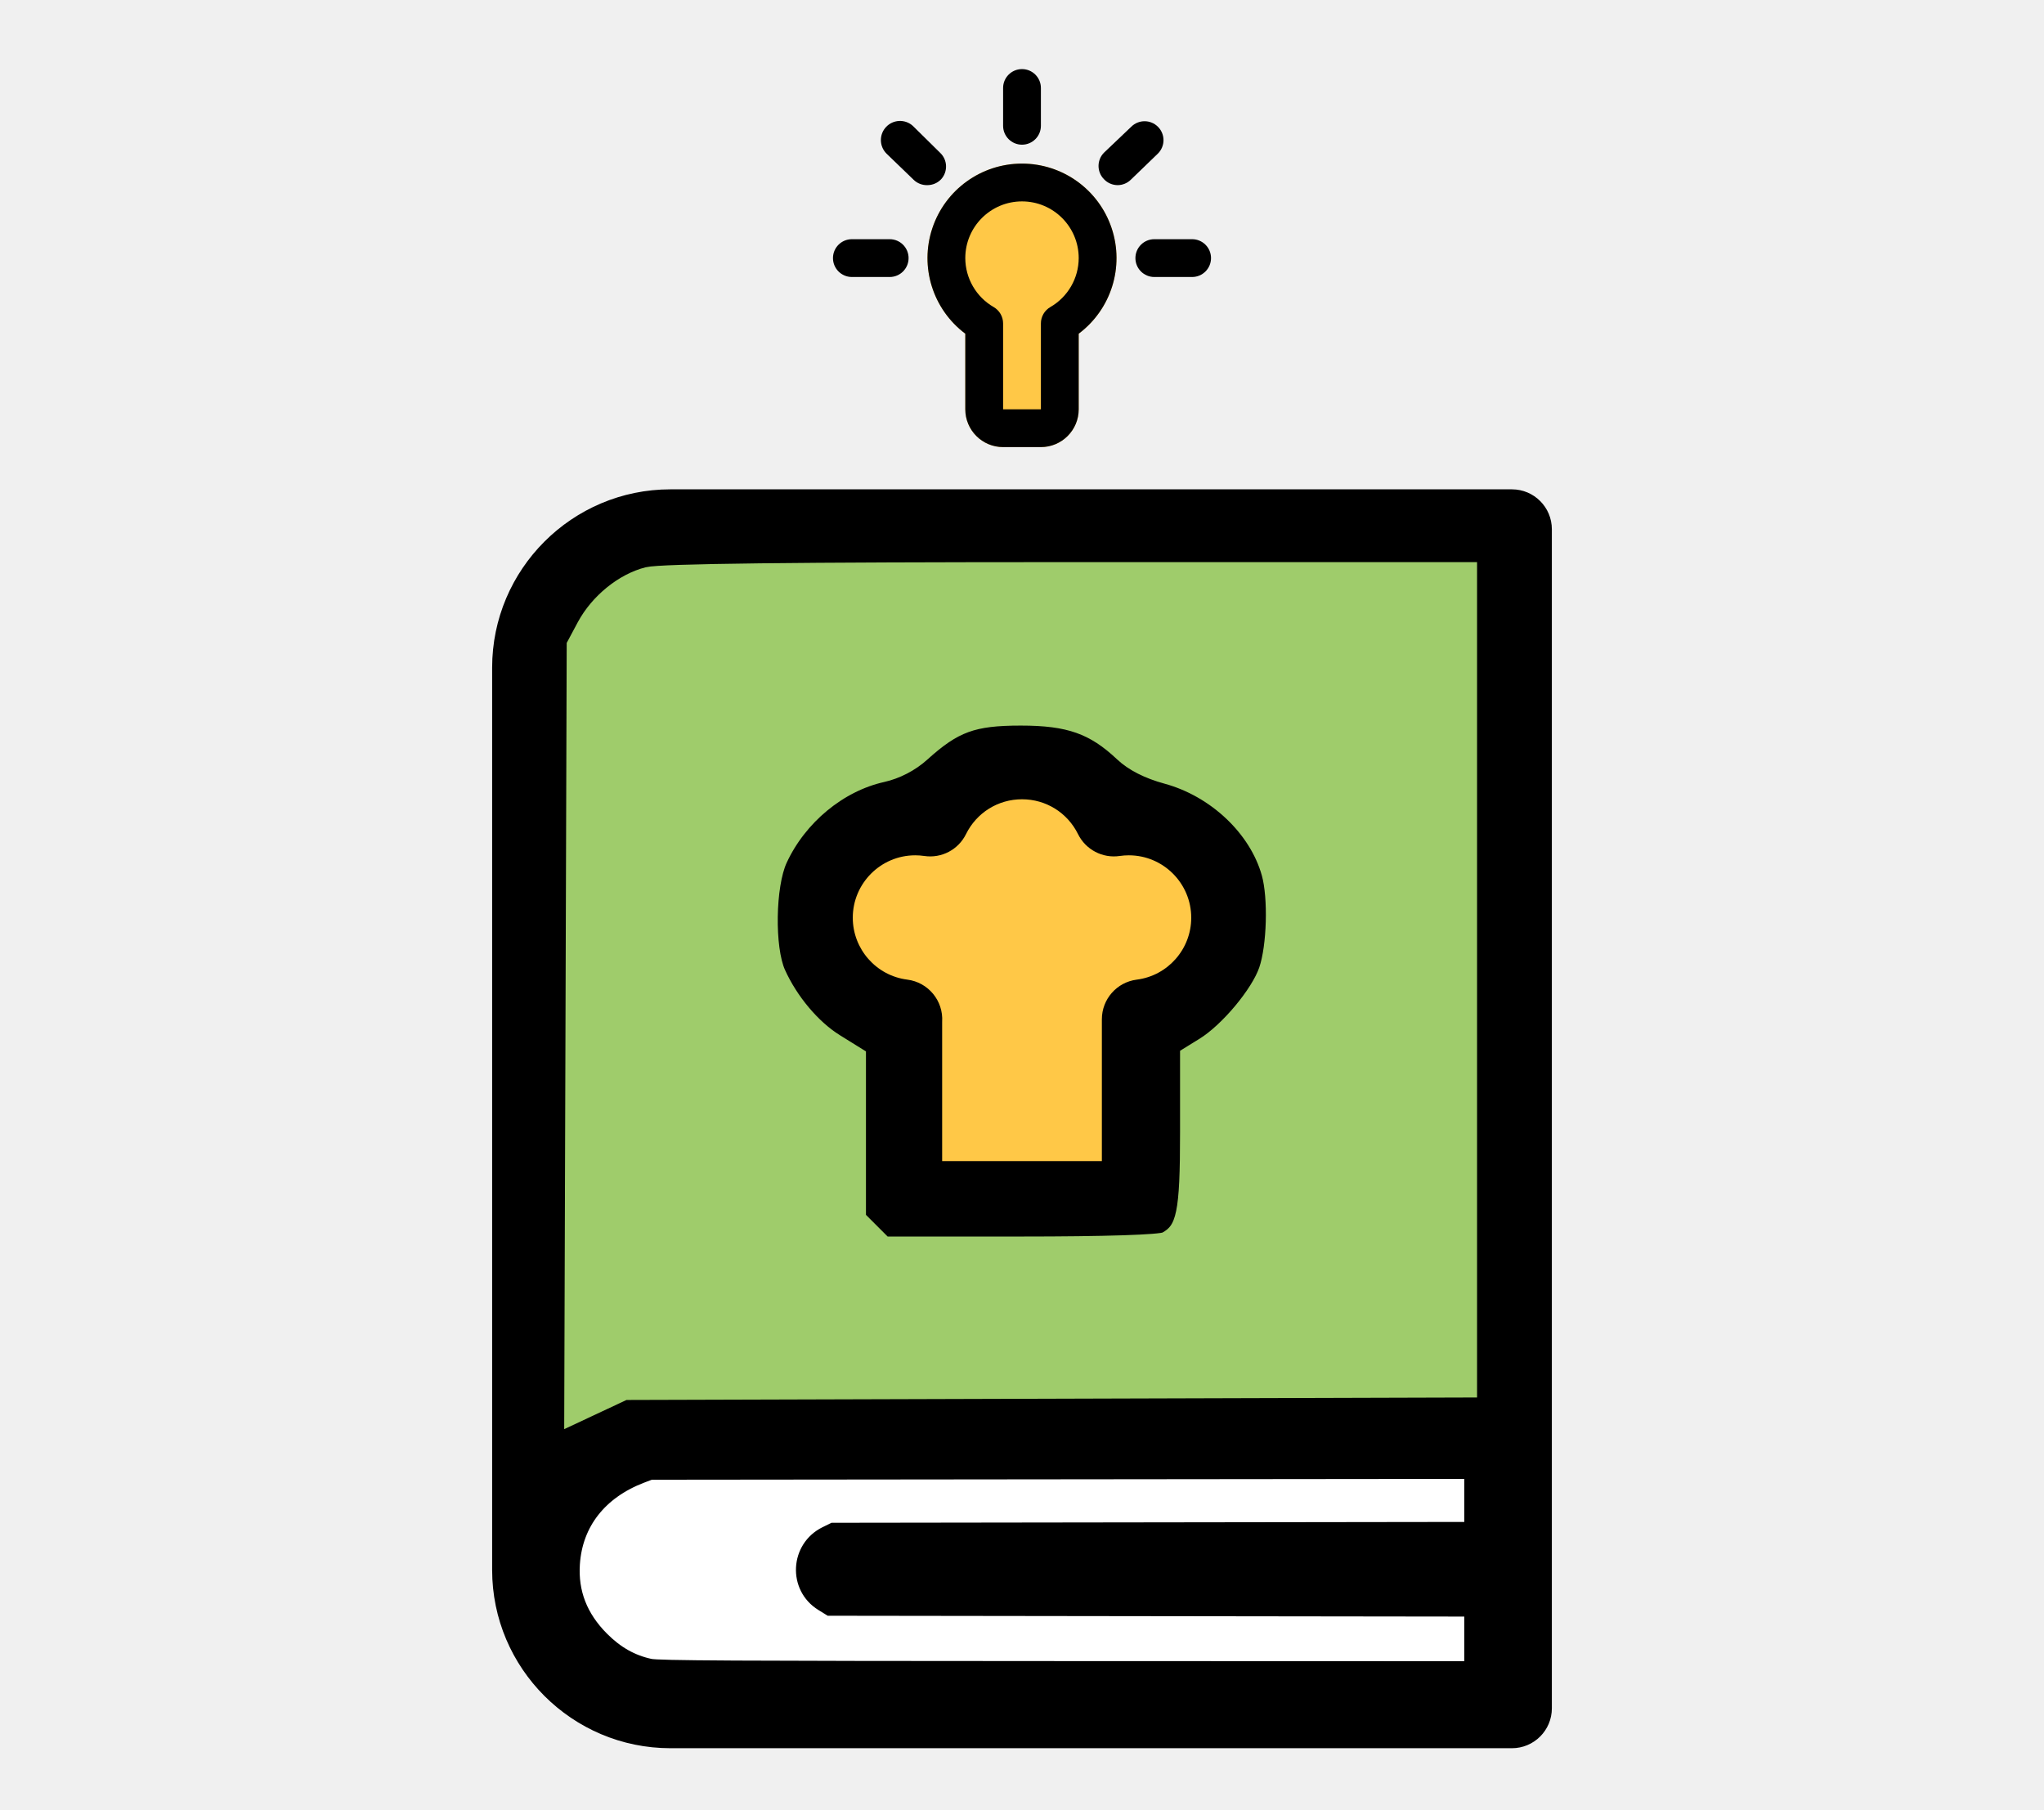
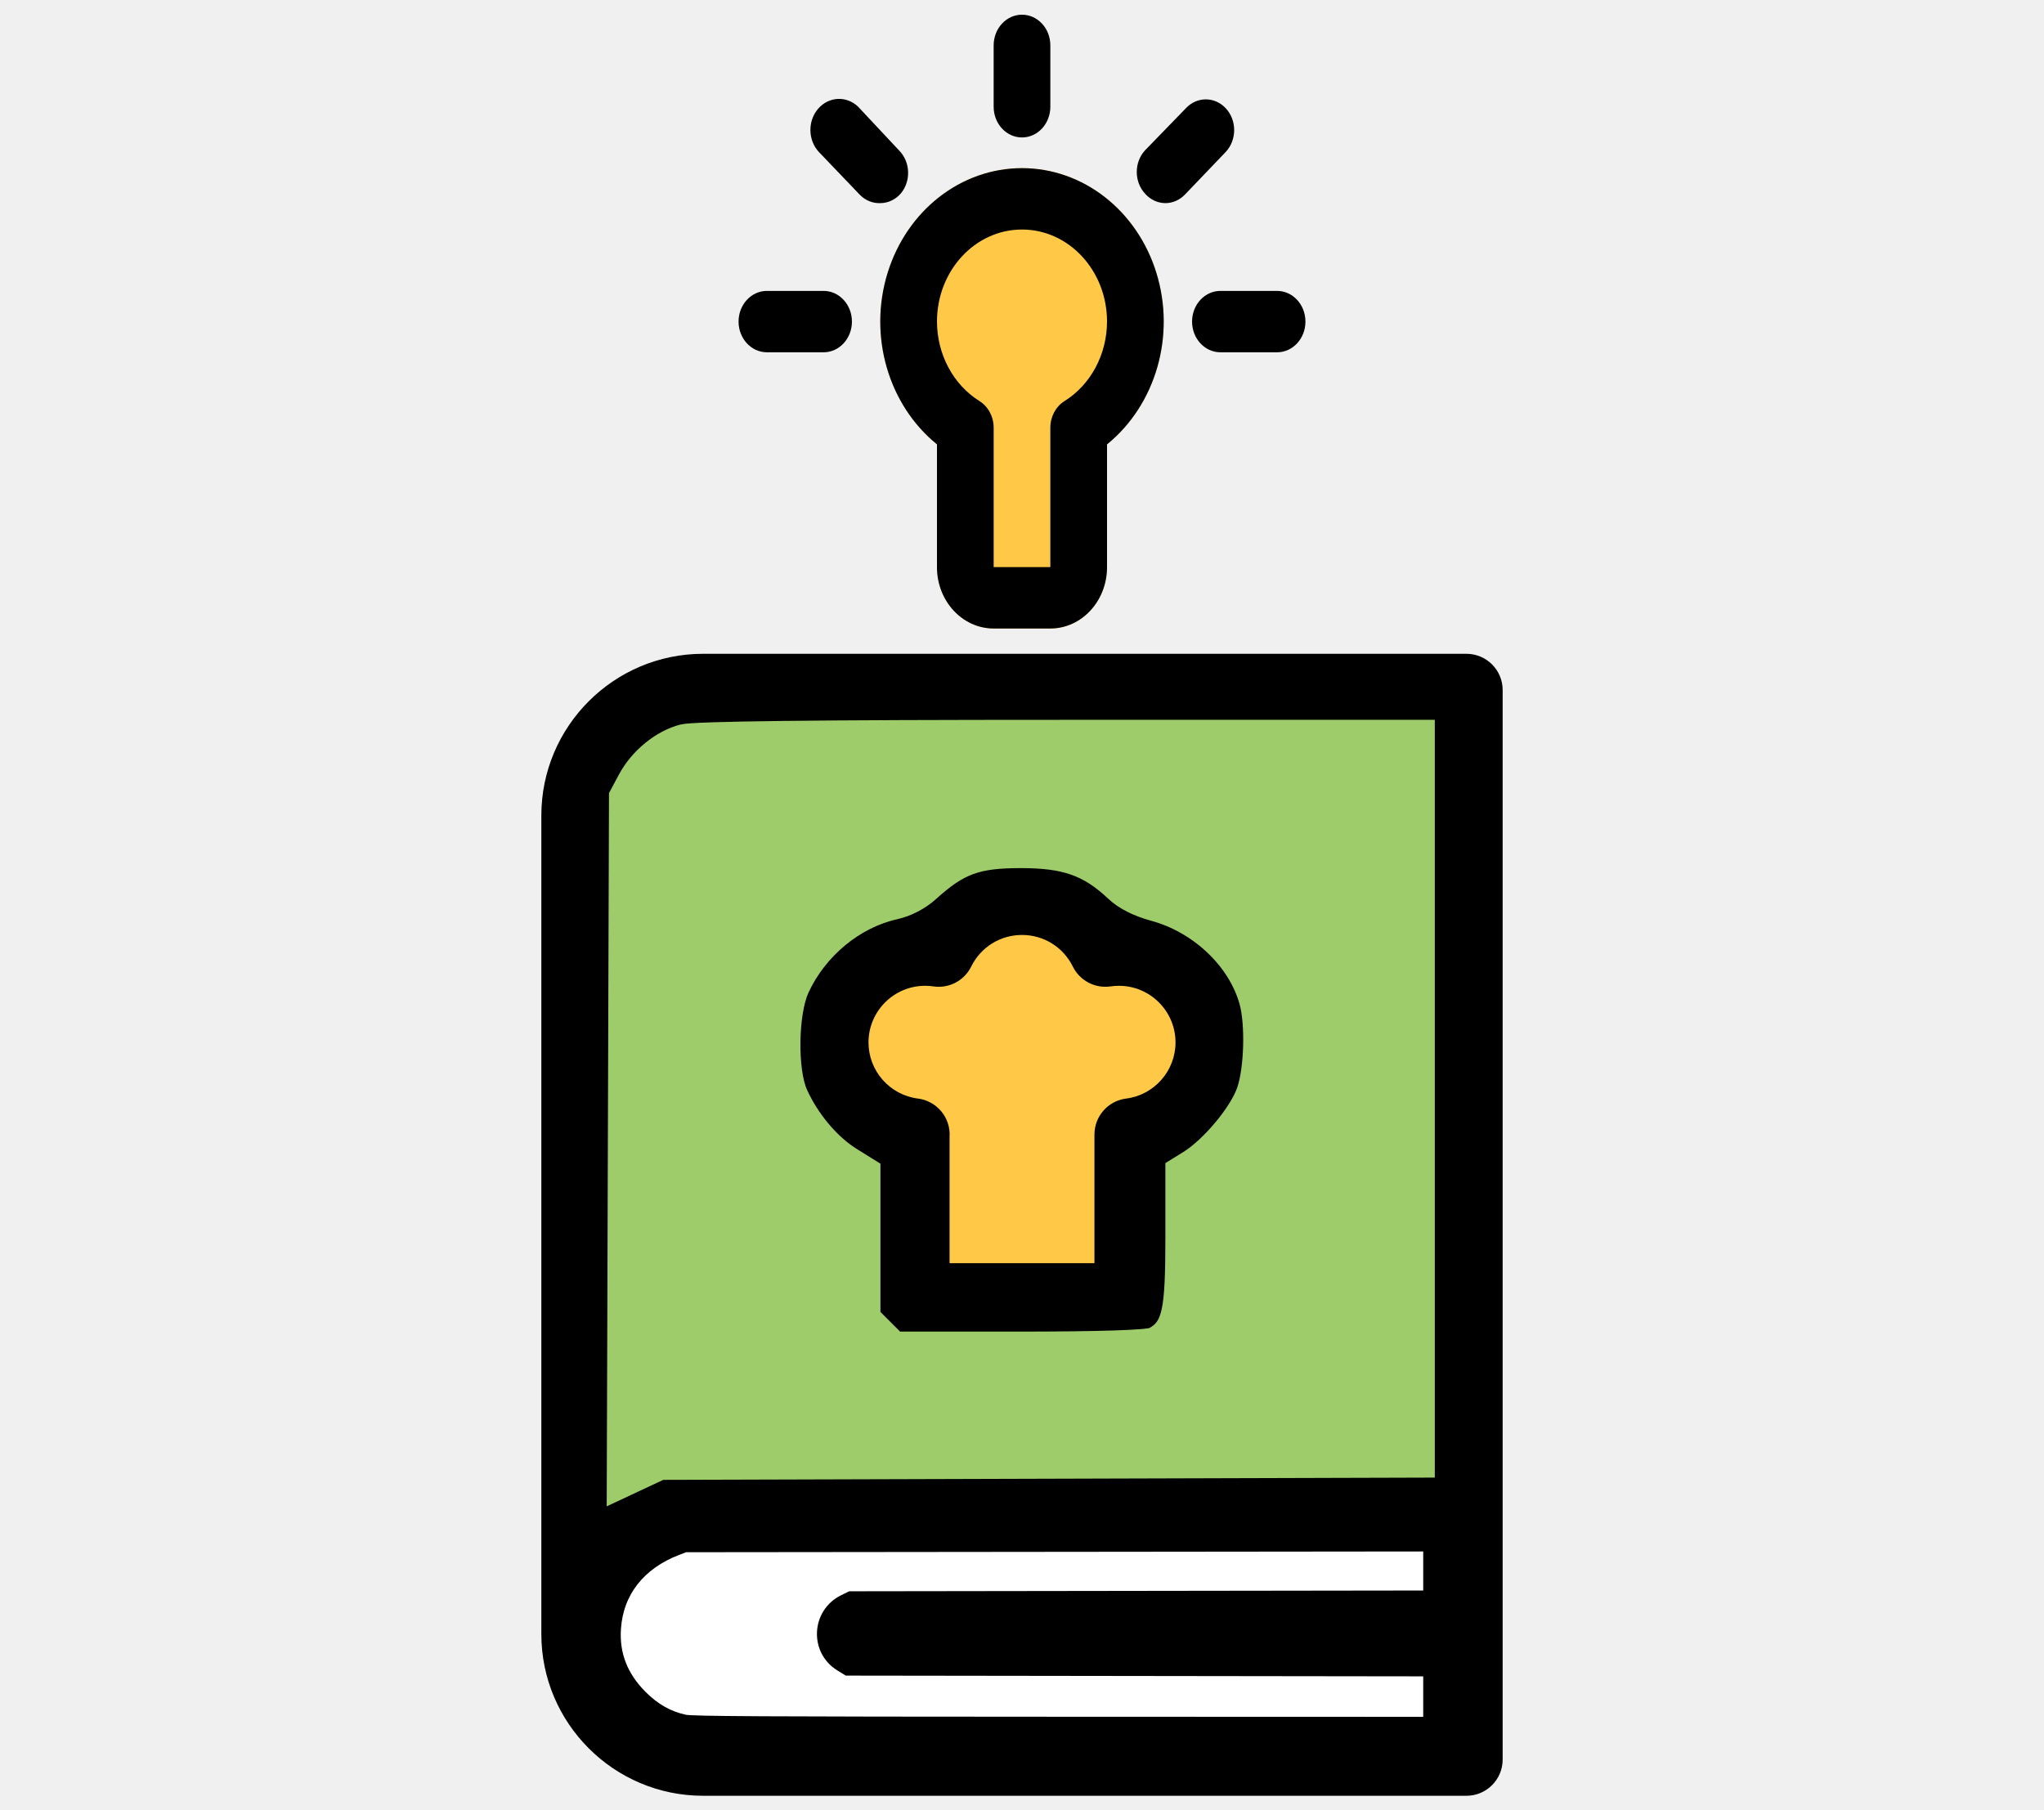
<svg xmlns="http://www.w3.org/2000/svg" fill="#000000" height="608.76" width="687.583" version="1.1" id="Layer_1" viewBox="0 0 440.053 389.606" xml:space="preserve">
  <defs id="defs2" />
  <style type="text/css" id="style1">

	.st0{fill:#000000;}

</style>
-   <g style="display:inline;fill:#000000" id="g128" transform="matrix(4.069491,0,0,4.069491,171.1927,6.73639)">
+   <g style="display:inline;fill:#000000" id="g128" transform="matrix(6.102145,0,0,6.60792,146.8008,-10.05263)">
    <g data-name="bulb" id="g6">
      <rect width="24" height="24" transform="rotate(180,12,12)" opacity="0" id="rect1" x="0" y="0" />
      <path d="m 12,7 a 5,5 0 0 0 -3,9 v 4 a 2,2 0 0 0 2,2 h 2 a 2,2 0 0 0 2,-2 V 16 A 5,5 0 0 0 12,7 Z" id="path130" style="fill:#ffc847;fill-opacity:1" />
      <path d="m 12,7 a 5,5 0 0 0 -3,9 v 4 a 2,2 0 0 0 2,2 h 2 a 2,2 0 0 0 2,-2 V 16 A 5,5 0 0 0 12,7 Z m 1.5,7.59 A 1,1 0 0 0 13,15.46 V 20 H 11 V 15.46 A 1,1 0 0 0 10.5,14.59 3,3 0 0 1 9,12 a 3,3 0 0 1 6,0 3,3 0 0 1 -1.5,2.59 z" id="path1-1" />
      <path d="M 12,6 A 1,1 0 0 0 13,5 V 3 a 1,1 0 0 0 -2,0 v 2 a 1,1 0 0 0 1,1 z" id="path2" />
      <path d="m 21,11 h -2 a 1,1 0 0 0 0,2 h 2 a 1,1 0 0 0 0,-2 z" id="path3" />
      <path d="M 5,11 H 3 a 1,1 0 0 0 0,2 h 2 a 1,1 0 0 0 0,-2 z" id="path4" />
      <path d="M 7.66,6.42 6.22,5 A 1.012,1.012 0 0 0 4.83,6.47 L 6.27,7.86 A 1,1 0 0 0 7,8.14 1,1 0 0 0 7.72,7.83 1,1 0 0 0 7.66,6.42 Z" id="path5" />
      <path d="m 19.19,5.05 a 1,1 0 0 0 -1.41,0 l -1.44,1.37 a 1,1 0 0 0 0,1.41 1,1 0 0 0 0.72,0.31 1,1 0 0 0 0.69,-0.28 l 1.44,-1.39 a 1,1 0 0 0 0,-1.42 z" id="path6" />
    </g>
  </g>
-   <g style="fill:#000000" id="g129" transform="matrix(1.376022,0,0,1.376022,84.50286,105.3588)">
+   <g style="fill:#000000" id="g129" transform="matrix(1.248241,0,0,1.248241,97.08798,140.7691)">
    <g id="g2-7">
      <path style="display:inline" d="M 43.48,0 C 28.1,0.003 15.588,12.517 15.588,27.896 v 141.188 c 0,15.38 12.512,27.894 27.893,27.896 h 131.66 c 3.452,0 6.25,-2.798 6.25,-6.25 V 169.084 147.438 49.542 6.25 c 0,-3.452 -2.798,-6.25 -6.25,-6.25 z m 0.001,12.5 h 125.41 v 37.042 91.645 H 43.48 c -5.687,10e-4 -10.978,1.716 -15.392,4.649 V 27.896 c 0,-8.488 6.906,-15.395 15.393,-15.396 z m 125.41,171.979 H 43.482 c -8.488,-0.001 -15.394,-6.908 -15.394,-15.396 0,-8.488 6.905,-15.395 15.393,-15.396 h 125.41 v 9.146 h -98.41 c -3.452,0 -6.25,2.798 -6.25,6.25 0,3.452 2.798,6.25 6.25,6.25 h 98.41 z" id="path1-9" />
      <path d="m 73.496,87.7 v 23.664 c 0,3.452 2.798,6.25 6.25,6.25 h 37.486 c 3.452,0 6.25,-2.798 6.25,-6.25 V 87.701 c 8.258,-3.315 13.982,-11.413 13.982,-20.669 0,-11.935 -9.437,-21.706 -21.24,-22.244 -4.161,-5.506 -10.644,-8.791 -17.734,-8.791 -7.093,0 -13.575,3.285 -17.735,8.791 -11.804,0.538 -21.241,10.31 -21.241,22.244 0,9.257 5.725,17.354 13.982,20.668 z" id="path129" style="fill:#ffc847;fill-opacity:1;stroke:#000000;stroke-opacity:1" />
      <path d="m 73.496,87.7 v 23.664 c 0,3.452 2.798,6.25 6.25,6.25 h 37.486 c 3.452,0 6.25,-2.798 6.25,-6.25 V 87.701 c 8.258,-3.315 13.982,-11.413 13.982,-20.669 0,-11.935 -9.437,-21.706 -21.24,-22.244 -4.161,-5.506 -10.644,-8.791 -17.734,-8.791 -7.093,0 -13.575,3.285 -17.735,8.791 -11.804,0.538 -21.241,10.31 -21.241,22.244 0,9.257 5.725,17.354 13.982,20.668 z m 8.286,-30.435 c 0.473,0 0.954,0.035 1.433,0.105 2.686,0.397 5.313,-0.986 6.512,-3.418 1.661,-3.364 5.02,-5.455 8.765,-5.455 3.744,0 7.103,2.091 8.766,5.457 1.2,2.432 3.839,3.811 6.513,3.416 0.476,-0.07 0.956,-0.105 1.429,-0.105 5.386,0 9.768,4.382 9.768,9.768 0,4.905 -3.663,9.069 -8.52,9.685 -3.122,0.396 -5.463,3.053 -5.463,6.2 v 22.196 H 85.996 V 83.331 c 0,-0.007 0.001,-0.015 0.001,-0.021 0.207,-3.293 -2.182,-6.18 -5.455,-6.593 -4.862,-0.613 -8.528,-4.776 -8.528,-9.685 0,-5.386 4.382,-9.767 9.768,-9.767 z" id="path2-7" />
    </g>
    <path style="fill:#ffffff;fill-opacity:1;stroke:#000000;stroke-width:4.358;stroke-dasharray:none;stroke-opacity:1" d="m 218.694,568.225 c -6.078,-1.32 -11.193,-4.216 -16.048,-9.083 -7.181,-7.201 -10.397,-15.462 -9.75,-25.045 0.915,-13.561 9.092,-24.002 22.959,-29.318 l 2.987,-1.145 137.954,-0.141 137.954,-0.141 v 9.418 9.418 l -107.268,0.144 -107.268,0.144 -2.556,1.259 c -9.723,4.788 -10.422,18.354 -1.238,24.031 l 2.633,1.628 107.848,0.139 107.848,0.139 v 9.687 9.687 l -136.339,-0.043 C 245.452,568.966 221.493,568.833 218.694,568.225 Z" id="path132" transform="matrix(0.4651089,0,0,0.4651089,-61.41099,-80.28852)" />
+     <path style="display:inline;fill:#9fcc6b;stroke:#9fcc6b;stroke-width:5.5;stroke-dasharray:none;stroke-opacity:1" d="m 192.97,346.727 0.414,-129.742 3.382,-6.324 c 4.389,-8.208 12.818,-15.063 21.078,-17.143 4.497,-1.132 49.281,-1.657 141.428,-1.657 H 494.118 V 329.628 467.395 l -141.992,0.418 -141.992,0.419 -8.789,4.118 -8.789,4.118 z m 199.211,70.449 c 6.371,-3.41 7.529,-8.993 7.529,-36.3 v -25.837 l 5.263,-3.253 c 8.076,-4.991 18.549,-17.536 21.244,-25.446 2.719,-7.979 3.178,-24.354 0.912,-32.511 -4.192,-15.09 -18.21,-28.362 -34.689,-32.844 -6.278,-1.707 -11.344,-4.286 -14.773,-7.52 -9.741,-9.187 -18.039,-12.117 -34.297,-12.113 -16.128,0.005 -22.339,2.276 -33.298,12.176 -3.665,3.311 -8.474,5.804 -13.255,6.872 -14.622,3.265 -28.09,14.416 -34.699,28.726 -4.054,8.779 -4.374,29.831 -0.582,38.254 4.242,9.421 11.792,18.401 19.502,23.193 l 7.513,4.67 v 27.298 27.298 l 4.451,4.451 4.451,4.451 h 45.898 c 28.568,0 47.005,-0.592 48.828,-1.568 z" id="path1" transform="matrix(0.4651089,0,0,0.4651089,-61.41099,-76.56765)" />
  </g>
-   <path style="fill:#9fcc6b;stroke:#9fcc6b;stroke-width:5.5;stroke-dasharray:none;stroke-opacity:1" d="m 192.97,346.727 0.414,-129.742 3.382,-6.324 c 4.389,-8.208 12.818,-15.063 21.078,-17.143 4.497,-1.132 49.281,-1.657 141.428,-1.657 H 494.118 V 329.628 467.395 l -141.992,0.418 -141.992,0.419 -8.789,4.118 -8.789,4.118 z m 199.211,70.449 c 6.371,-3.41 7.529,-8.993 7.529,-36.3 v -25.837 l 5.263,-3.253 c 8.076,-4.991 18.549,-17.536 21.244,-25.446 2.719,-7.979 3.178,-24.354 0.912,-32.511 -4.192,-15.09 -18.21,-28.362 -34.689,-32.844 -6.278,-1.707 -11.344,-4.286 -14.773,-7.52 -9.741,-9.187 -18.039,-12.117 -34.297,-12.113 -16.128,0.005 -22.339,2.276 -33.298,12.176 -3.665,3.311 -8.474,5.804 -13.255,6.872 -14.622,3.265 -28.09,14.416 -34.699,28.726 -4.054,8.779 -4.374,29.831 -0.582,38.254 4.242,9.421 11.792,18.401 19.502,23.193 l 7.513,4.67 v 27.298 27.298 l 4.451,4.451 4.451,4.451 h 45.898 c 28.568,0 47.005,-0.592 48.828,-1.568 z" id="path1" transform="scale(0.64)" />
</svg>
